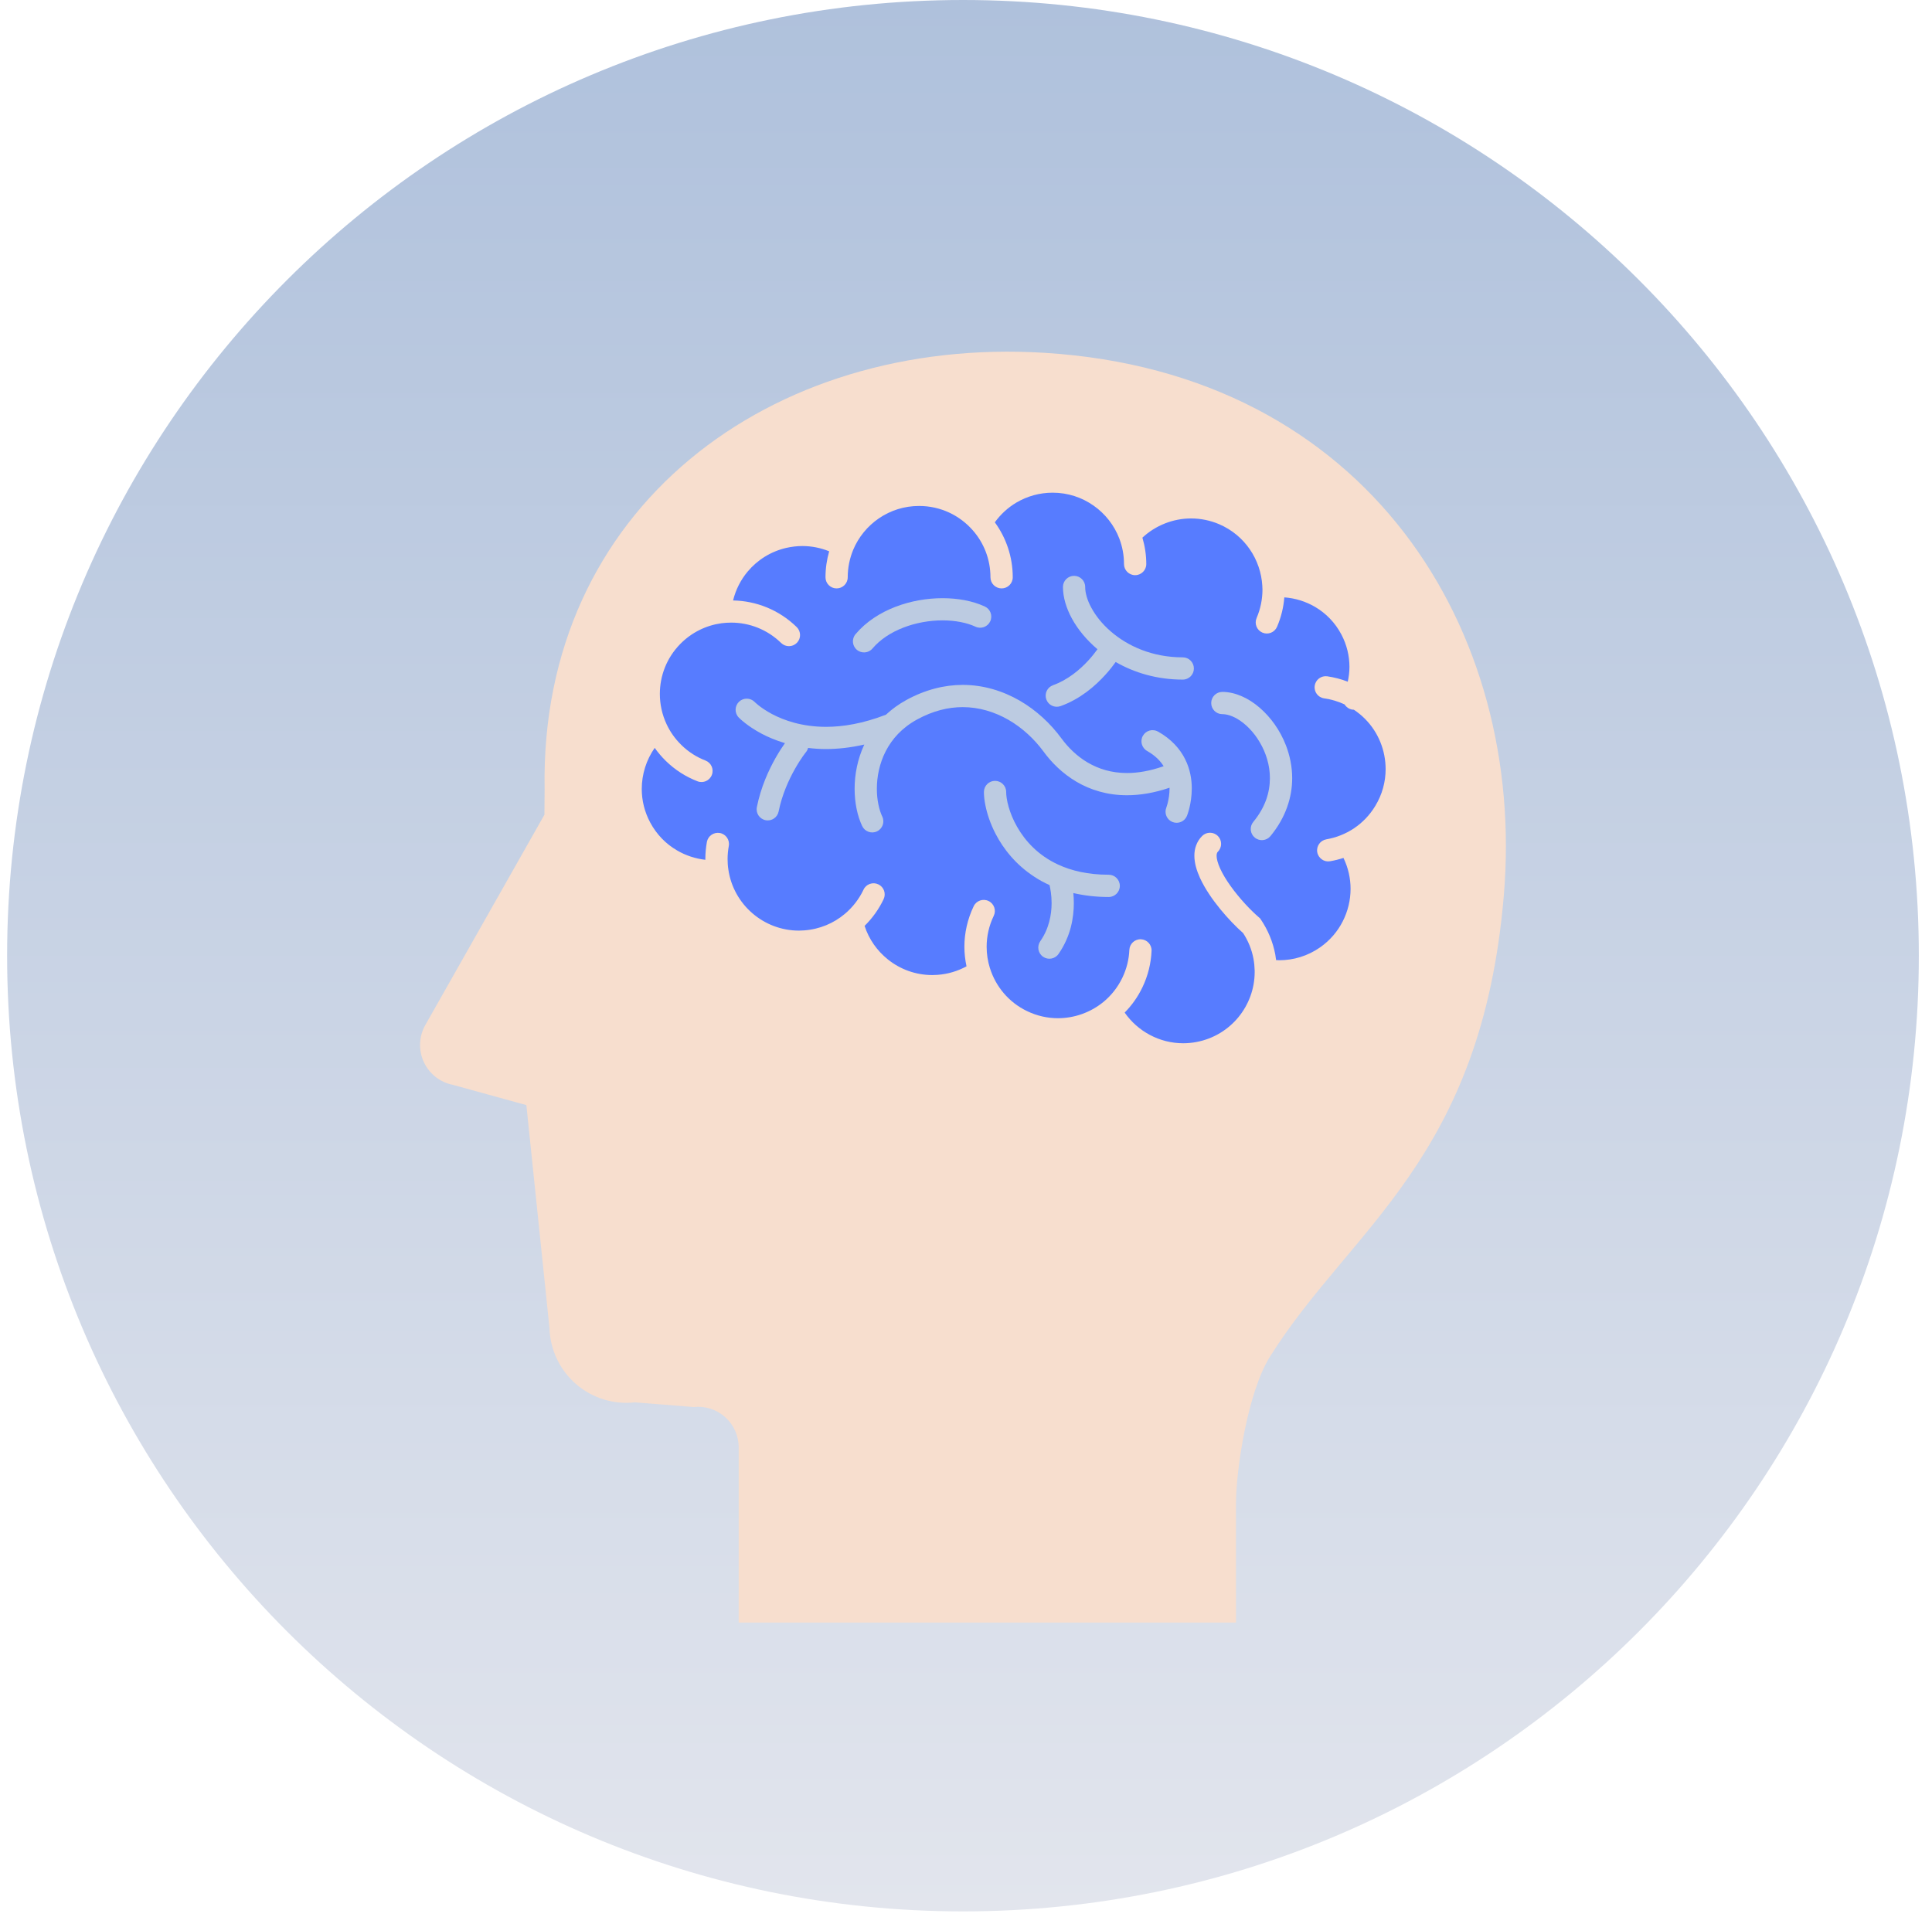
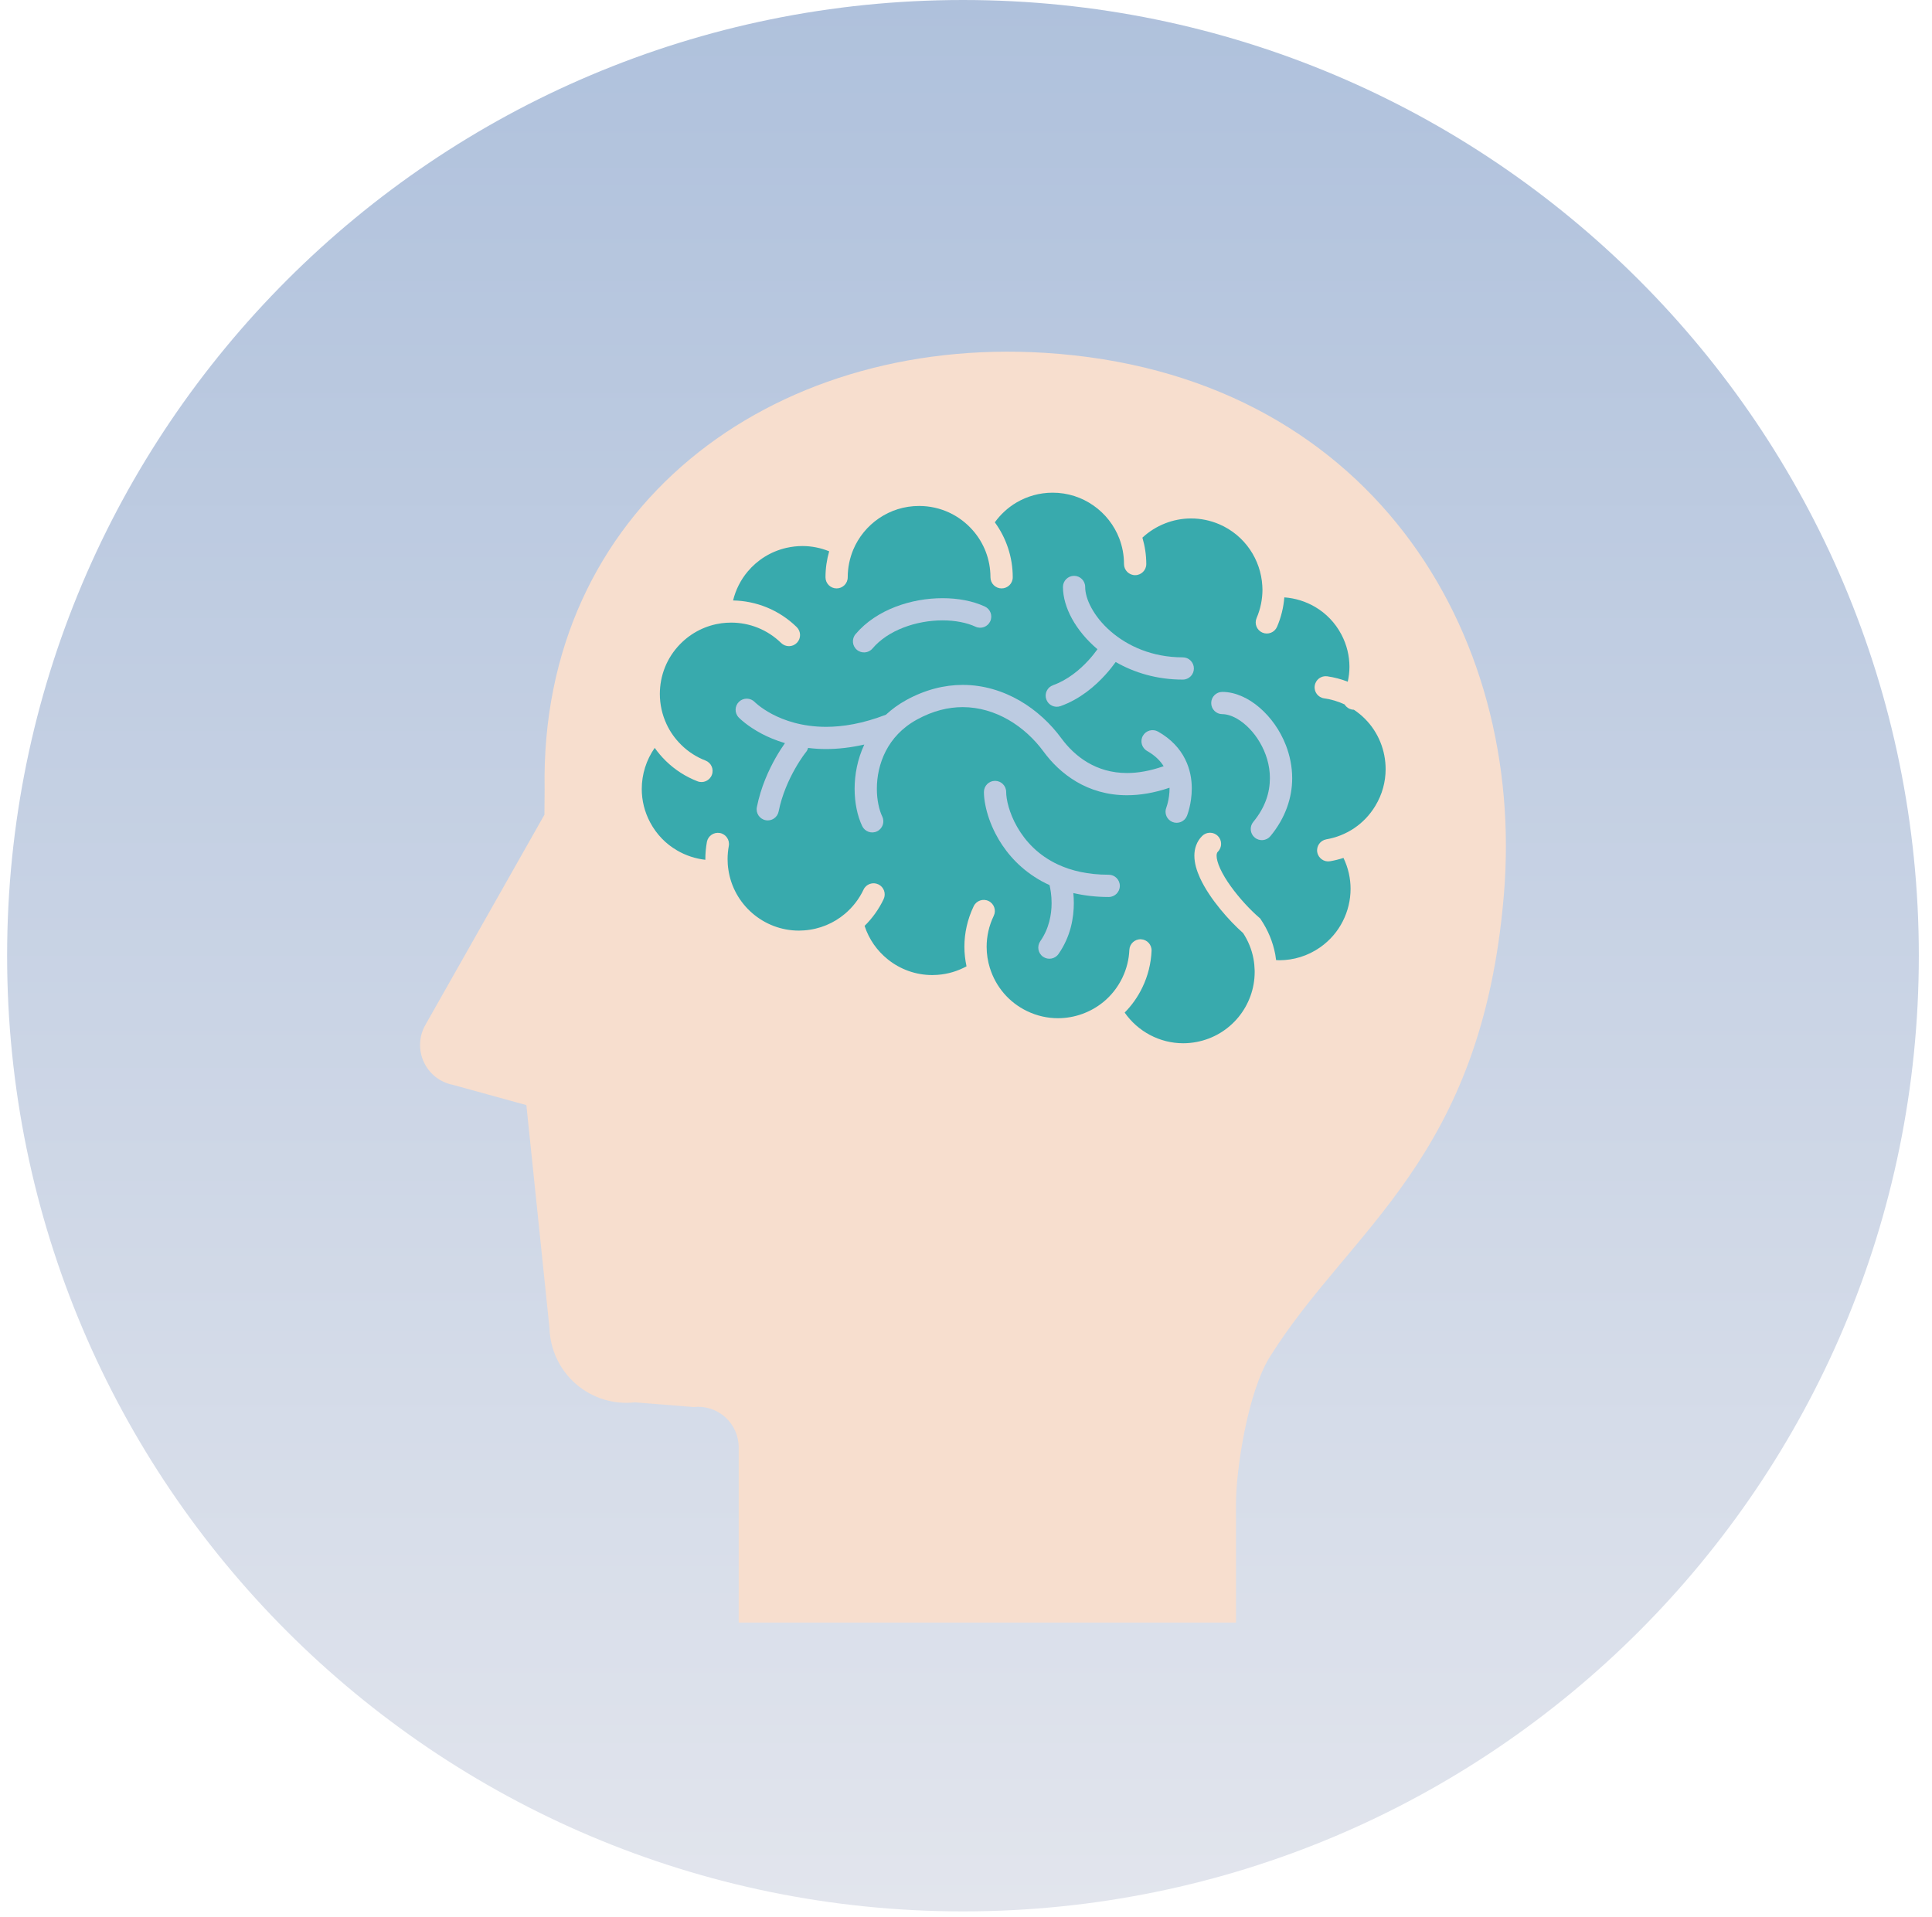
<svg xmlns="http://www.w3.org/2000/svg" width="127" height="126" viewBox="0 0 127 126" fill="none">
  <circle cx="63.301" cy="62.833" r="62.833" fill="url(#paint0_linear_4741_2343)" />
-   <circle cx="66.319" cy="54.791" r="26.641" fill="#577CFF" />
+   <circle cx="66.319" cy="54.791" r="26.641" fill="#38aaad" />
  <path d="M72.88 57.51C71.515 57.51 70.427 57.247 69.554 56.842C68.246 56.236 67.399 55.303 66.866 54.372C66.6 53.909 66.416 53.448 66.301 53.043C66.185 52.639 66.14 52.283 66.141 52.071C66.141 51.665 65.814 51.338 65.409 51.338C65.005 51.338 64.678 51.665 64.678 52.071C64.678 52.334 64.71 52.624 64.775 52.943C64.887 53.503 65.097 54.148 65.442 54.815C65.956 55.809 66.775 56.855 67.999 57.647C68.306 57.85 68.635 58.031 68.992 58.192C69.049 58.435 69.128 58.861 69.127 59.378C69.127 59.752 69.085 60.168 68.972 60.597C68.859 61.025 68.676 61.46 68.38 61.885C68.153 62.219 68.234 62.673 68.567 62.903C68.898 63.132 69.353 63.051 69.583 62.718C69.983 62.142 70.237 61.542 70.387 60.971C70.536 60.399 70.588 59.854 70.588 59.378C70.588 59.14 70.575 58.916 70.556 58.715C71.26 58.877 72.03 58.974 72.88 58.974C73.284 58.974 73.612 58.646 73.612 58.242C73.612 57.838 73.284 57.51 72.88 57.51Z" fill="#BCCBE1" />
  <path d="M76.123 48.098C75.771 47.902 75.327 48.023 75.127 48.376C74.928 48.726 75.053 49.172 75.405 49.372C75.944 49.681 76.272 50.022 76.492 50.375C75.59 50.691 74.793 50.823 74.085 50.823C73.053 50.822 72.209 50.549 71.494 50.13C70.784 49.713 70.211 49.14 69.775 48.548C69.057 47.568 68.124 46.697 67.023 46.06C65.922 45.427 64.651 45.029 63.284 45.029C62.088 45.029 60.828 45.338 59.577 46.024C59.067 46.303 58.622 46.631 58.237 46.989C56.716 47.575 55.407 47.787 54.297 47.787C52.717 47.784 51.538 47.362 50.749 46.946C50.356 46.737 50.062 46.53 49.871 46.38C49.776 46.303 49.705 46.244 49.662 46.204L49.619 46.162L49.611 46.154C49.33 45.867 48.87 45.859 48.578 46.138C48.288 46.419 48.28 46.88 48.56 47.172C48.602 47.214 49.103 47.726 50.066 48.238C50.487 48.461 51.003 48.679 51.599 48.858C51.441 49.081 51.224 49.408 50.988 49.822C50.536 50.62 50.016 51.743 49.753 53.062C49.671 53.461 49.929 53.845 50.325 53.924C50.721 54.005 51.105 53.745 51.184 53.349C51.406 52.237 51.862 51.246 52.261 50.544C52.461 50.189 52.644 49.912 52.777 49.721C52.844 49.628 52.897 49.555 52.933 49.509C52.951 49.486 52.964 49.47 52.972 49.459L52.983 49.449L52.984 49.446C53.05 49.364 53.094 49.271 53.12 49.172C53.491 49.22 53.882 49.247 54.297 49.247C55.065 49.247 55.908 49.156 56.815 48.951C56.363 49.919 56.179 50.931 56.178 51.857C56.18 52.788 56.358 53.637 56.676 54.311C56.849 54.675 57.285 54.832 57.649 54.659C58.013 54.485 58.17 54.05 57.996 53.685C57.794 53.264 57.638 52.595 57.641 51.857C57.639 51.059 57.814 50.184 58.226 49.383C58.641 48.583 59.282 47.854 60.28 47.306C61.331 46.729 62.338 46.492 63.284 46.49C64.365 46.492 65.382 46.804 66.292 47.327C67.2 47.85 67.992 48.588 68.596 49.411C69.127 50.137 69.839 50.851 70.753 51.391C71.666 51.931 72.788 52.286 74.085 52.284C74.943 52.284 75.874 52.131 76.879 51.79L76.88 51.841C76.88 52.199 76.824 52.525 76.768 52.756C76.742 52.869 76.713 52.962 76.693 53.019C76.684 53.049 76.677 53.071 76.672 53.084L76.668 53.095V53.096C76.52 53.47 76.7 53.893 77.075 54.044C77.45 54.193 77.876 54.01 78.026 53.637C78.046 53.585 78.338 52.853 78.342 51.841C78.342 51.261 78.241 50.579 77.901 49.907C77.566 49.231 76.987 48.585 76.123 48.098Z" fill="#BCCBE1" />
  <path d="M57.354 42.635C57.858 42.041 58.573 41.574 59.388 41.261C60.203 40.944 61.11 40.787 61.961 40.787C62.788 40.787 63.56 40.939 64.124 41.203C64.493 41.373 64.927 41.212 65.094 40.846C65.263 40.48 65.104 40.044 64.739 39.877C63.922 39.499 62.961 39.33 61.961 39.328C60.933 39.328 59.862 39.512 58.861 39.896C57.865 40.28 56.939 40.867 56.241 41.692C55.978 41.999 56.017 42.46 56.324 42.72C56.633 42.983 57.096 42.943 57.354 42.635Z" fill="#BCCBE1" />
  <path d="M68.652 23.196C50.632 22.087 35.457 33.423 35.801 51.893L35.788 53.565L27.959 67.39C27.537 68.135 27.499 69.039 27.857 69.817C28.214 70.596 28.922 71.156 29.763 71.322L34.601 72.656L36.12 87.316C36.161 88.729 36.789 90.061 37.855 90.988C38.921 91.917 40.328 92.356 41.732 92.199L45.595 92.507C46.349 92.423 47.104 92.664 47.669 93.171C48.234 93.676 48.558 94.399 48.558 95.158V106.678H81.247C81.247 106.678 81.247 101.092 81.247 98.864C81.247 96.634 82.017 91.539 83.475 89.205C88.775 80.732 97.401 76.224 98.856 58.848C100.313 41.47 89.941 24.507 68.652 23.196ZM90.4 52.994C89.667 54.205 88.482 54.959 87.188 55.182C86.791 55.252 86.522 55.628 86.589 56.027C86.66 56.424 87.038 56.694 87.435 56.623C87.732 56.572 88.024 56.498 88.313 56.405C88.624 57.051 88.78 57.745 88.78 58.436C88.78 59.174 88.604 59.907 88.267 60.57C87.932 61.232 87.435 61.822 86.783 62.281C85.962 62.856 85.029 63.13 84.103 63.132C84.029 63.132 83.957 63.124 83.884 63.122C83.868 63 83.853 62.879 83.832 62.76V62.758C83.672 61.911 83.341 61.136 82.888 60.462L82.833 60.38L82.758 60.315C82.205 59.84 81.471 59.062 80.904 58.268C80.618 57.872 80.376 57.471 80.212 57.114C80.046 56.755 79.97 56.444 79.973 56.26C79.973 56.178 79.985 56.121 80.001 56.084C80.014 56.048 80.028 56.026 80.056 55.997C80.341 55.713 80.341 55.249 80.056 54.962C79.77 54.678 79.308 54.678 79.024 54.962C78.844 55.139 78.709 55.353 78.628 55.581C78.543 55.803 78.512 56.035 78.512 56.26C78.515 56.766 78.668 57.246 78.882 57.722C79.209 58.432 79.695 59.137 80.222 59.781C80.718 60.385 81.243 60.929 81.715 61.345C82.041 61.843 82.279 62.407 82.396 63.028C82.444 63.29 82.469 63.55 82.475 63.799V63.804C82.475 63.836 82.476 63.869 82.476 63.903C82.476 65.007 82.083 66.053 81.407 66.876C80.731 67.697 79.779 68.294 78.65 68.507C78.356 68.563 78.064 68.59 77.776 68.59C76.226 68.591 74.792 67.811 73.93 66.573C74.395 66.102 74.791 65.551 75.091 64.924V64.925C75.466 64.15 75.663 63.329 75.698 62.515C75.716 62.113 75.404 61.772 75.002 61.754C74.596 61.736 74.256 62.05 74.238 62.452C74.212 63.072 74.062 63.694 73.776 64.287L73.775 64.29C73.467 64.925 73.04 65.457 72.53 65.877L72.528 65.878C71.687 66.564 70.628 66.943 69.545 66.943C68.863 66.943 68.17 66.794 67.512 66.475C66.295 65.89 65.449 64.847 65.075 63.654H65.073C64.931 63.201 64.857 62.725 64.857 62.247C64.857 61.564 65.006 60.871 65.324 60.212C65.5 59.848 65.346 59.411 64.982 59.237C64.62 59.062 64.183 59.213 64.007 59.577C63.594 60.436 63.394 61.35 63.394 62.247C63.394 62.682 63.445 63.112 63.534 63.532C62.963 63.843 62.32 64.043 61.625 64.093H61.623C61.509 64.101 61.398 64.106 61.285 64.106C60.187 64.106 59.171 63.725 58.365 63.079C57.661 62.515 57.121 61.757 56.834 60.873C57.347 60.368 57.773 59.773 58.086 59.114C58.258 58.748 58.102 58.314 57.737 58.142C57.373 57.969 56.934 58.124 56.764 58.491C56.475 59.103 56.054 59.647 55.54 60.08C54.807 60.699 53.883 61.096 52.855 61.17H52.854C52.739 61.178 52.628 61.184 52.517 61.184C50.197 61.184 48.216 59.469 47.88 57.177L47.879 57.17V57.166C47.86 57.056 47.848 56.942 47.84 56.824C47.832 56.712 47.828 56.597 47.828 56.484C47.828 56.19 47.856 55.899 47.908 55.618C47.98 55.221 47.718 54.84 47.321 54.766C46.926 54.695 46.543 54.954 46.468 55.351C46.402 55.719 46.366 56.097 46.366 56.484L46.367 56.528C45.71 56.454 45.072 56.244 44.502 55.909C43.779 55.488 43.166 54.87 42.742 54.078C42.364 53.371 42.186 52.618 42.186 51.871C42.186 50.907 42.485 49.961 43.037 49.17C43.25 49.471 43.491 49.754 43.76 50.02C44.378 50.626 45.092 51.074 45.848 51.366C46.225 51.514 46.647 51.326 46.793 50.948C46.941 50.572 46.751 50.149 46.377 50.003C45.798 49.78 45.256 49.439 44.786 48.977V48.976C44.37 48.57 44.048 48.108 43.818 47.613C43.523 46.985 43.375 46.302 43.375 45.624C43.376 44.434 43.819 43.256 44.713 42.343C45.474 41.567 46.433 41.113 47.428 40.975H47.429H47.431C47.644 40.948 47.856 40.934 48.068 40.934C49.255 40.935 50.434 41.382 51.35 42.275C51.639 42.555 52.1 42.553 52.384 42.263C52.666 41.975 52.66 41.514 52.373 41.23C51.208 40.089 49.699 39.505 48.189 39.478C48.359 38.779 48.687 38.128 49.146 37.58C49.783 36.821 50.655 36.259 51.696 36.019C52.051 35.94 52.4 35.9 52.747 35.9C53.359 35.9 53.956 36.023 54.506 36.246C54.35 36.791 54.264 37.363 54.264 37.956C54.264 38.359 54.591 38.685 54.995 38.685C55.398 38.685 55.725 38.359 55.725 37.956C55.725 37.317 55.855 36.707 56.083 36.152C56.436 35.304 57.034 34.582 57.784 34.072C58.537 33.561 59.438 33.265 60.416 33.265C61.826 33.265 63.084 33.881 63.946 34.865C64.672 35.69 65.108 36.77 65.108 37.956C65.108 38.359 65.437 38.685 65.84 38.685C66.244 38.685 66.573 38.359 66.573 37.956C66.573 36.606 66.135 35.353 65.395 34.34C65.774 33.816 66.256 33.371 66.814 33.041C67.512 32.63 68.325 32.392 69.196 32.392C70.2 32.392 71.122 32.705 71.883 33.239C72.647 33.773 73.243 34.531 73.58 35.41H73.579C73.778 35.932 73.886 36.493 73.886 37.085C73.886 37.488 74.215 37.815 74.618 37.815C75.021 37.815 75.351 37.488 75.351 37.085C75.351 36.481 75.258 35.9 75.096 35.348C75.963 34.543 77.111 34.086 78.296 34.086C78.915 34.086 79.543 34.209 80.15 34.468C80.996 34.834 81.675 35.413 82.159 36.119C82.644 36.826 82.928 37.656 82.978 38.515C82.984 38.603 82.988 38.691 82.988 38.779C82.985 39.4 82.863 40.025 82.603 40.633C82.443 41.004 82.615 41.433 82.985 41.592C83.357 41.751 83.785 41.581 83.946 41.21C84.217 40.579 84.373 39.928 84.425 39.275C85.142 39.326 85.84 39.543 86.458 39.908C87.162 40.324 87.765 40.934 88.176 41.715C88.536 42.398 88.705 43.124 88.706 43.844C88.706 44.173 88.666 44.499 88.595 44.819C88.157 44.647 87.701 44.531 87.246 44.464C86.849 44.409 86.477 44.688 86.423 45.088C86.365 45.489 86.644 45.858 87.042 45.913C87.502 45.978 87.955 46.11 88.387 46.314C88.462 46.439 88.578 46.542 88.722 46.605C88.811 46.644 88.906 46.663 88.999 46.663C89.269 46.843 89.514 47.046 89.734 47.267L89.735 47.269C90.613 48.153 91.084 49.347 91.084 50.567C91.084 51.395 90.865 52.233 90.4 52.994Z" fill="#F7DECE" />
  <path d="M82.806 46.531C82.444 46.218 82.054 45.961 81.642 45.782C81.229 45.599 80.794 45.49 80.349 45.49C79.945 45.49 79.619 45.818 79.619 46.222C79.619 46.626 79.945 46.952 80.349 46.952C80.618 46.952 80.956 47.045 81.316 47.252C81.852 47.559 82.409 48.112 82.811 48.802C83.22 49.493 83.48 50.313 83.477 51.163C83.475 52.096 83.181 53.071 82.383 54.039C82.128 54.349 82.171 54.811 82.482 55.067C82.794 55.326 83.256 55.28 83.512 54.972C84.515 53.759 84.943 52.417 84.942 51.163C84.942 50.401 84.786 49.67 84.531 49.005C84.144 48.007 83.53 47.156 82.806 46.531Z" fill="#C0CDE2" />
  <path d="M77.75 43.218C75.741 43.218 74.128 42.477 73.011 41.509C72.453 41.026 72.026 40.486 71.746 39.968C71.461 39.451 71.332 38.959 71.335 38.59C71.335 38.187 71.007 37.859 70.605 37.859C70.2 37.859 69.873 38.187 69.873 38.59C69.876 39.276 70.09 39.982 70.461 40.666C70.852 41.38 71.421 42.074 72.142 42.684C71.997 42.885 71.797 43.148 71.539 43.426C70.983 44.034 70.18 44.707 69.22 45.049C68.843 45.183 68.643 45.601 68.779 45.982C68.914 46.363 69.331 46.559 69.713 46.425C71.014 45.958 71.986 45.105 72.648 44.379C72.942 44.057 73.17 43.76 73.34 43.524C74.549 44.221 76.043 44.681 77.75 44.681C78.154 44.681 78.48 44.354 78.48 43.951C78.48 43.547 78.154 43.218 77.75 43.218Z" fill="#BCCBE1" />
  <defs>
    <linearGradient id="paint0_linear_4741_2343" x1="63.301" y1="0" x2="63.301" y2="125.665" gradientUnits="userSpaceOnUse">
      <stop stop-color="#AFC1DC" />
      <stop offset="1" stop-color="#E2E5ED" />
    </linearGradient>
  </defs>
</svg>
